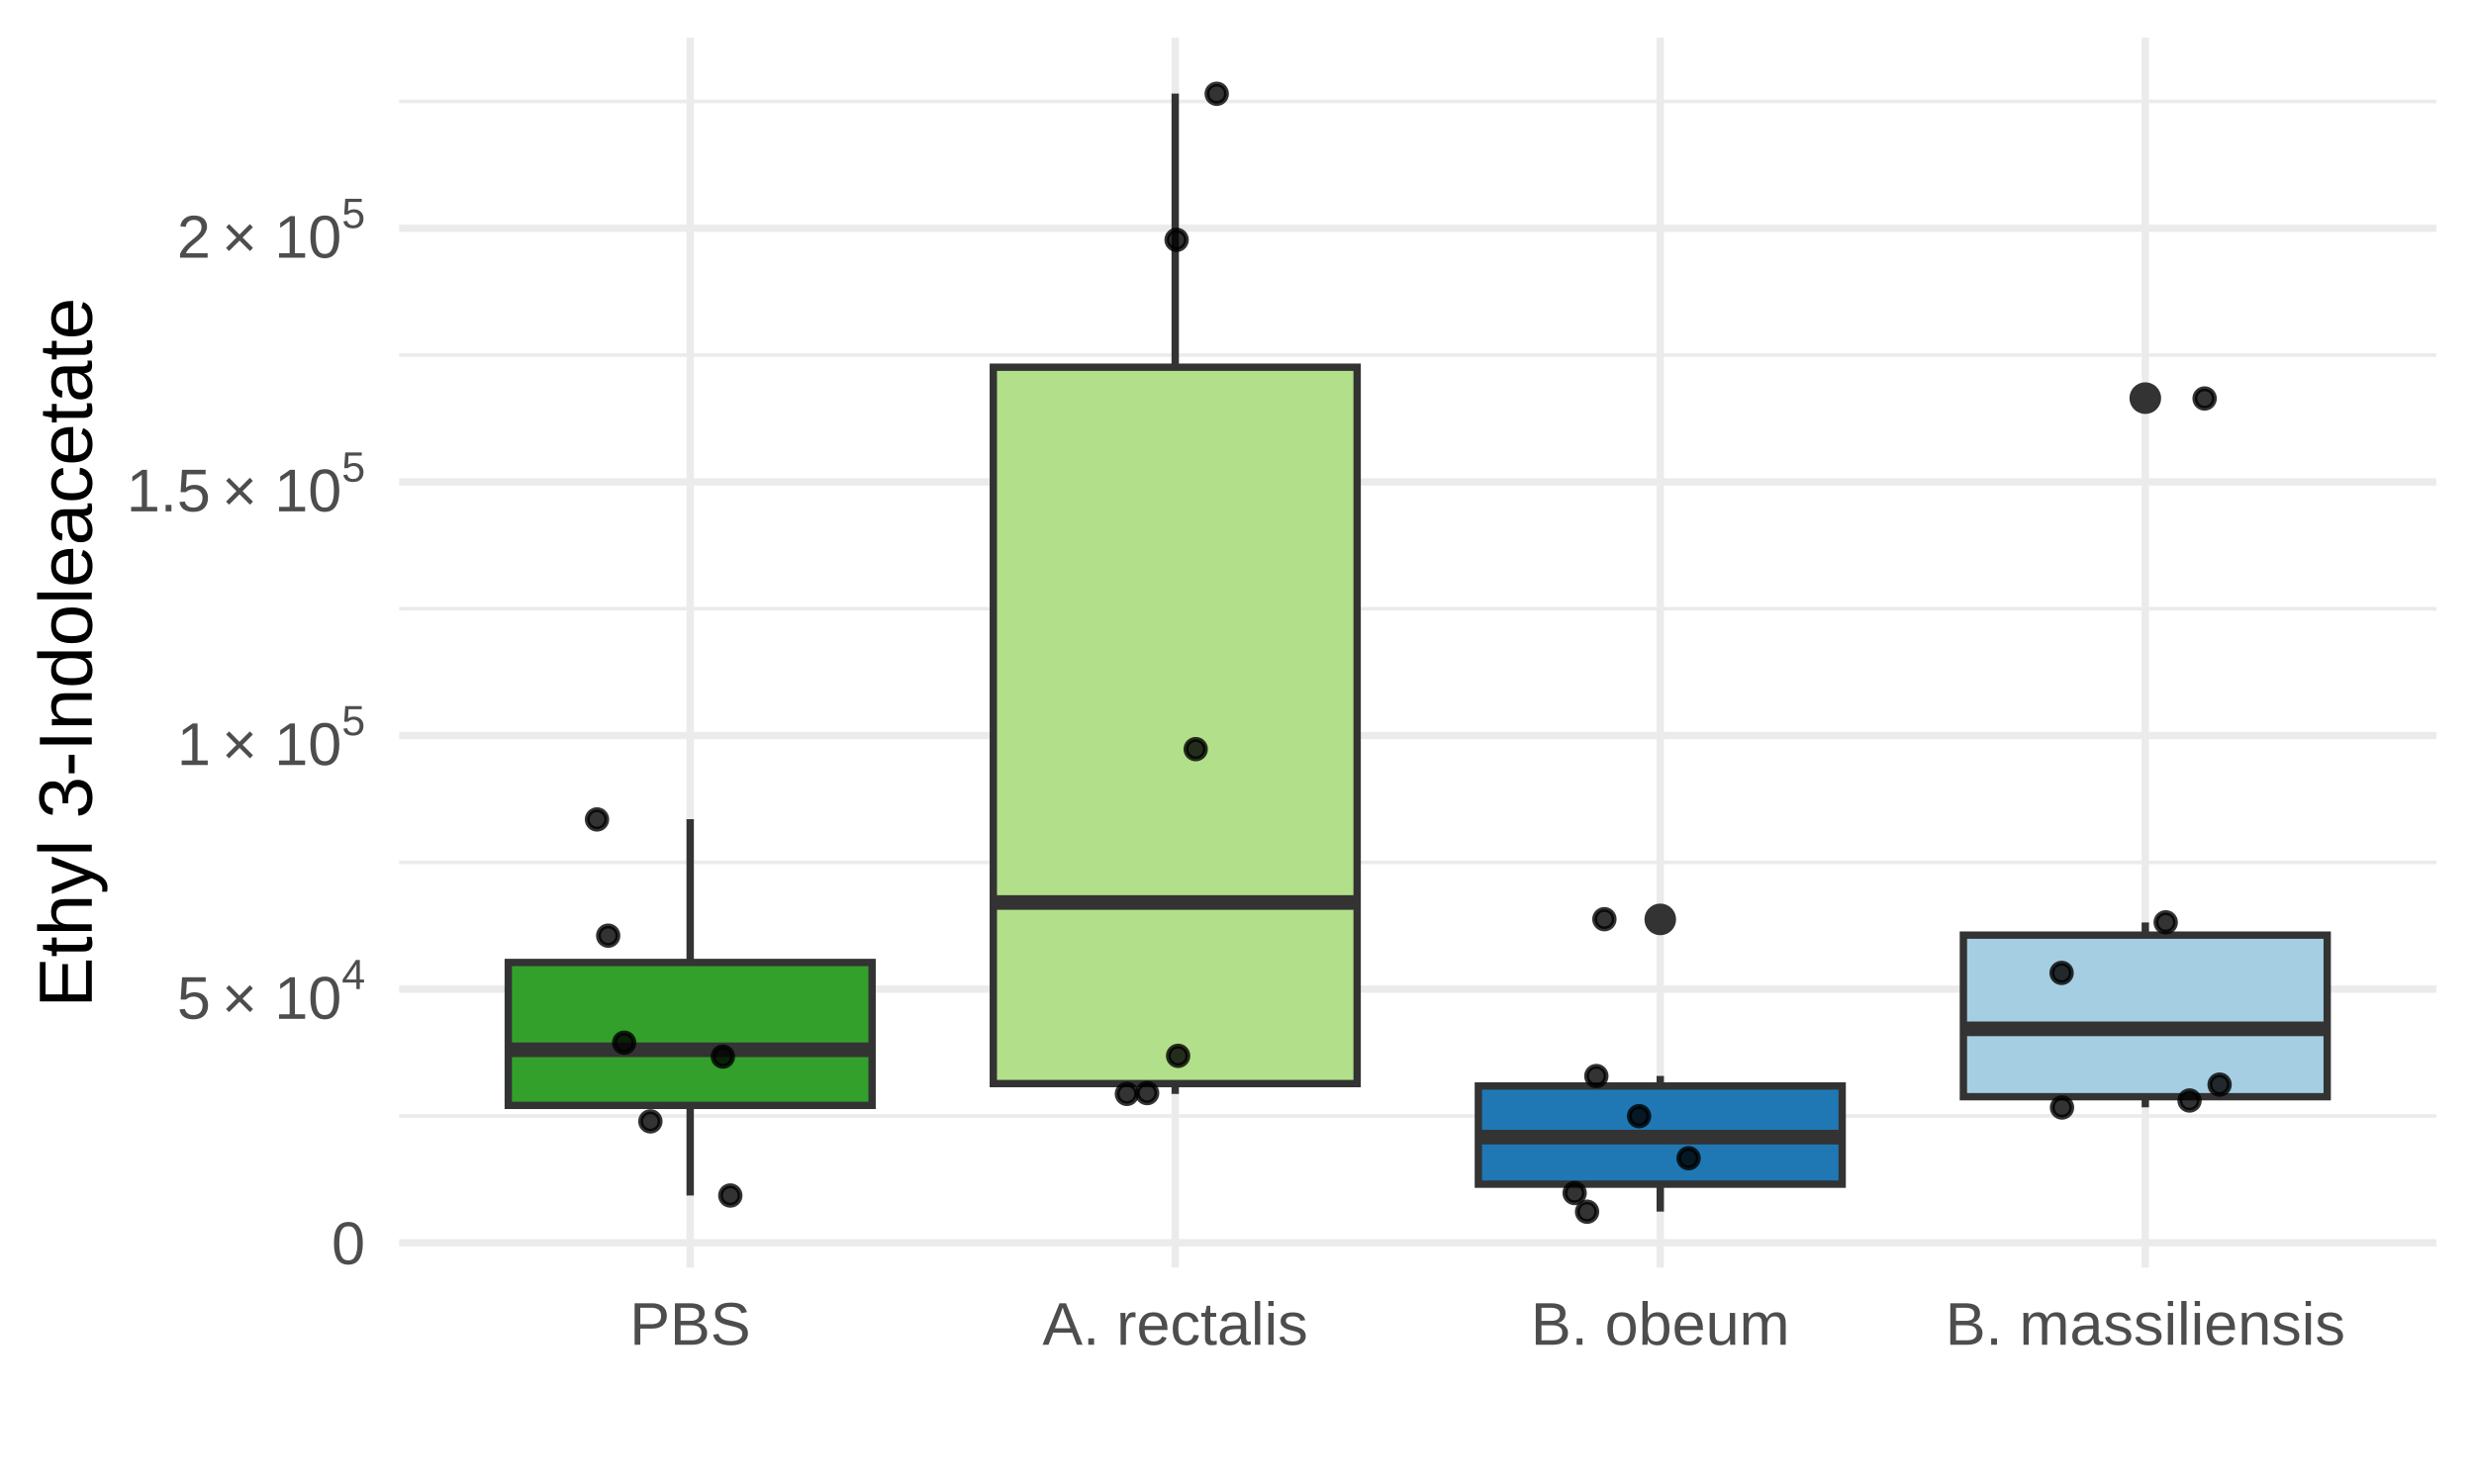
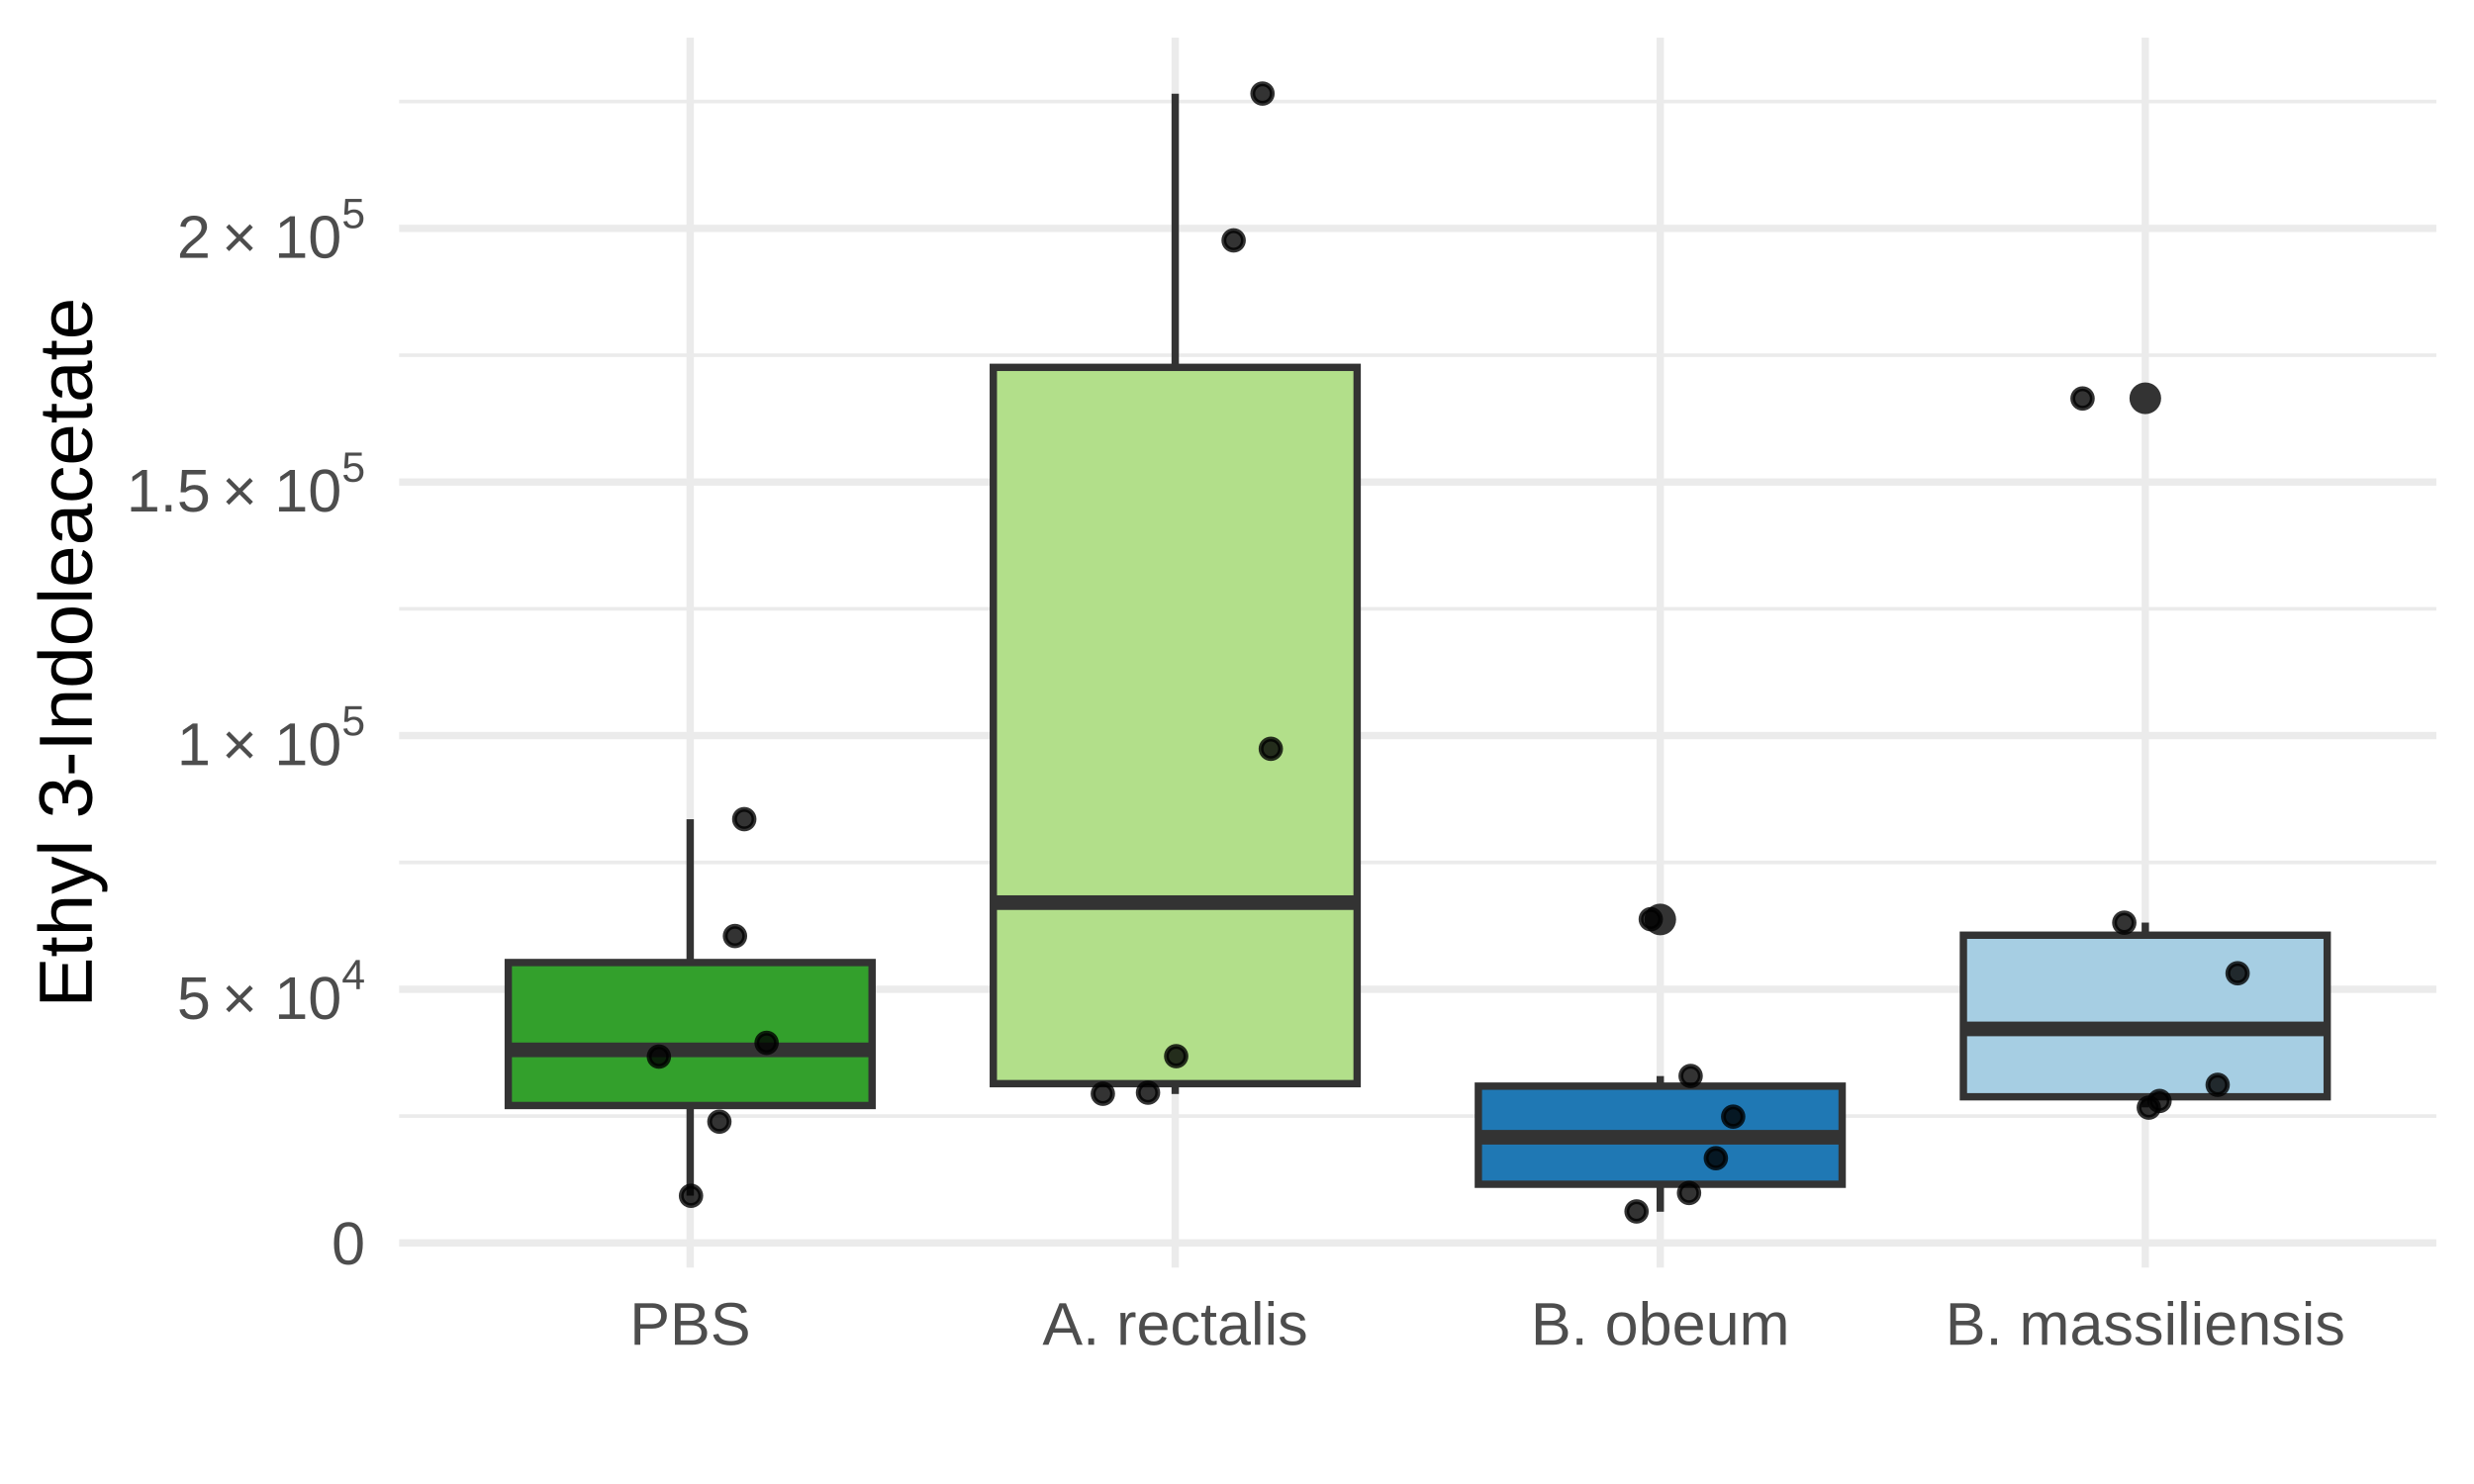
<svg xmlns="http://www.w3.org/2000/svg" class="svglite" width="360.00pt" height="216.00pt" viewBox="0 0 360.00 216.00">
  <defs>
    <style type="text/css">
    .svglite line, .svglite polyline, .svglite polygon, .svglite path, .svglite rect, .svglite circle {
      fill: none;
      stroke: #000000;
      stroke-linecap: round;
      stroke-linejoin: round;
      stroke-miterlimit: 10.00;
    }
    .svglite text {
      white-space: pre;
    }
  </style>
  </defs>
  <rect width="100%" height="100%" style="stroke: none; fill: none;" />
  <defs>
    <clipPath id="cpMC4wMHwzNjAuMDB8MC4wMHwyMTYuMDA=">
      <rect x="0.00" y="0.00" width="360.00" height="216.00" />
    </clipPath>
  </defs>
  <g clip-path="url(#cpMC4wMHwzNjAuMDB8MC4wMHwyMTYuMDA=)">
</g>
  <defs>
    <clipPath id="cpNTguMDh8MzU0LjUyfDUuNDh8MTg0LjUw">
      <rect x="58.08" y="5.48" width="296.44" height="179.02" />
    </clipPath>
  </defs>
  <g clip-path="url(#cpNTguMDh8MzU0LjUyfDUuNDh8MTg0LjUw)">
-     <polyline points="58.08,162.43 354.52,162.43 " style="stroke-width: 0.53; stroke: #EBEBEB; stroke-linecap: butt;" />
-     <polyline points="58.08,125.52 354.52,125.52 " style="stroke-width: 0.53; stroke: #EBEBEB; stroke-linecap: butt;" />
-     <polyline points="58.08,88.60 354.52,88.60 " style="stroke-width: 0.53; stroke: #EBEBEB; stroke-linecap: butt;" />
-     <polyline points="58.08,51.68 354.52,51.68 " style="stroke-width: 0.53; stroke: #EBEBEB; stroke-linecap: butt;" />
-     <polyline points="58.08,14.76 354.52,14.76 " style="stroke-width: 0.53; stroke: #EBEBEB; stroke-linecap: butt;" />
-     <polyline points="58.08,180.89 354.52,180.89 " style="stroke-width: 1.07; stroke: #EBEBEB; stroke-linecap: butt;" />
-     <polyline points="58.08,143.97 354.52,143.97 " style="stroke-width: 1.07; stroke: #EBEBEB; stroke-linecap: butt;" />
-     <polyline points="58.08,107.06 354.52,107.06 " style="stroke-width: 1.07; stroke: #EBEBEB; stroke-linecap: butt;" />
-     <polyline points="58.08,70.14 354.52,70.14 " style="stroke-width: 1.07; stroke: #EBEBEB; stroke-linecap: butt;" />
-     <polyline points="58.08,33.22 354.52,33.22 " style="stroke-width: 1.07; stroke: #EBEBEB; stroke-linecap: butt;" />
+     <polyline points="58.08,162.45 354.52,162.45 " style="stroke-width: 0.53; stroke: #EBEBEB; stroke-linecap: butt;" />
+     <polyline points="58.08,125.53 354.52,125.53 " style="stroke-width: 0.53; stroke: #EBEBEB; stroke-linecap: butt;" />
+     <polyline points="58.08,88.61 354.52,88.61 " style="stroke-width: 0.53; stroke: #EBEBEB; stroke-linecap: butt;" />
+     <polyline points="58.08,51.70 354.52,51.70 " style="stroke-width: 0.53; stroke: #EBEBEB; stroke-linecap: butt;" />
+     <polyline points="58.08,14.78 354.52,14.78 " style="stroke-width: 0.53; stroke: #EBEBEB; stroke-linecap: butt;" />
+     <polyline points="58.08,180.91 354.52,180.91 " style="stroke-width: 1.07; stroke: #EBEBEB; stroke-linecap: butt;" />
+     <polyline points="58.08,143.99 354.52,143.99 " style="stroke-width: 1.07; stroke: #EBEBEB; stroke-linecap: butt;" />
+     <polyline points="58.08,107.07 354.52,107.07 " style="stroke-width: 1.07; stroke: #EBEBEB; stroke-linecap: butt;" />
+     <polyline points="58.08,70.16 354.52,70.16 " style="stroke-width: 1.07; stroke: #EBEBEB; stroke-linecap: butt;" />
+     <polyline points="58.08,33.24 354.52,33.24 " style="stroke-width: 1.07; stroke: #EBEBEB; stroke-linecap: butt;" />
    <polyline points="100.43,184.50 100.43,5.48 " style="stroke-width: 1.07; stroke: #EBEBEB; stroke-linecap: butt;" />
    <polyline points="171.01,184.50 171.01,5.48 " style="stroke-width: 1.07; stroke: #EBEBEB; stroke-linecap: butt;" />
    <polyline points="241.59,184.50 241.59,5.48 " style="stroke-width: 1.07; stroke: #EBEBEB; stroke-linecap: butt;" />
    <polyline points="312.17,184.50 312.17,5.48 " style="stroke-width: 1.07; stroke: #EBEBEB; stroke-linecap: butt;" />
-     <line x1="100.43" y1="140.09" x2="100.43" y2="119.23" style="stroke-width: 1.07; stroke: #333333; stroke-linecap: butt;" />
-     <line x1="100.43" y1="160.89" x2="100.43" y2="174.01" style="stroke-width: 1.07; stroke: #333333; stroke-linecap: butt;" />
-     <polygon points="73.96,140.09 73.96,160.89 126.90,160.89 126.90,140.09 73.96,140.09 " style="stroke-width: 1.07; stroke: #333333; stroke-linecap: butt; stroke-linejoin: miter; fill: #33A02C;" />
-     <line x1="73.96" y1="152.80" x2="126.90" y2="152.80" style="stroke-width: 2.13; stroke: #333333; stroke-linecap: butt; stroke-linejoin: miter;" />
-     <line x1="171.01" y1="53.45" x2="171.01" y2="13.62" style="stroke-width: 1.07; stroke: #333333; stroke-linecap: butt;" />
-     <line x1="171.01" y1="157.72" x2="171.01" y2="159.23" style="stroke-width: 1.07; stroke: #333333; stroke-linecap: butt;" />
-     <polygon points="144.54,53.45 144.54,157.72 197.48,157.72 197.48,53.45 144.54,53.45 " style="stroke-width: 1.07; stroke: #333333; stroke-linecap: butt; stroke-linejoin: miter; fill: #B2DF8A;" />
-     <line x1="144.54" y1="131.36" x2="197.48" y2="131.36" style="stroke-width: 2.13; stroke: #333333; stroke-linecap: butt; stroke-linejoin: miter;" />
-     <circle cx="241.59" cy="133.82" r="1.95" style="stroke-width: 0.71; stroke: #333333; fill: #333333;" />
-     <line x1="241.59" y1="158.07" x2="241.59" y2="156.60" style="stroke-width: 1.07; stroke: #333333; stroke-linecap: butt;" />
-     <line x1="241.59" y1="172.36" x2="241.59" y2="176.35" style="stroke-width: 1.07; stroke: #333333; stroke-linecap: butt;" />
-     <polygon points="215.12,158.07 215.12,172.36 268.06,172.36 268.06,158.07 215.12,158.07 " style="stroke-width: 1.07; stroke: #333333; stroke-linecap: butt; stroke-linejoin: miter; fill: #1F78B4;" />
-     <line x1="215.12" y1="165.51" x2="268.06" y2="165.51" style="stroke-width: 2.13; stroke: #333333; stroke-linecap: butt; stroke-linejoin: miter;" />
-     <circle cx="312.17" cy="57.95" r="1.95" style="stroke-width: 0.71; stroke: #333333; fill: #333333;" />
-     <line x1="312.17" y1="136.11" x2="312.17" y2="134.27" style="stroke-width: 1.07; stroke: #333333; stroke-linecap: butt;" />
-     <line x1="312.17" y1="159.63" x2="312.17" y2="161.17" style="stroke-width: 1.07; stroke: #333333; stroke-linecap: butt;" />
-     <polygon points="285.70,136.11 285.70,159.63 338.64,159.63 338.64,136.11 285.70,136.11 " style="stroke-width: 1.07; stroke: #333333; stroke-linecap: butt; stroke-linejoin: miter; fill: #A6CEE3;" />
-     <line x1="285.70" y1="149.75" x2="338.64" y2="149.75" style="stroke-width: 2.13; stroke: #333333; stroke-linecap: butt; stroke-linejoin: miter;" />
-     <circle cx="230.94" cy="176.37" r="1.42" style="stroke-width: 0.71; stroke: #000000; stroke-opacity: 0.80; fill: #000000; fill-opacity: 0.80;" />
-     <circle cx="238.51" cy="162.46" r="1.42" style="stroke-width: 0.71; stroke: #000000; stroke-opacity: 0.80; fill: #000000; fill-opacity: 0.80;" />
-     <circle cx="322.98" cy="157.87" r="1.42" style="stroke-width: 0.71; stroke: #000000; stroke-opacity: 0.80; fill: #000000; fill-opacity: 0.80;" />
-     <circle cx="171.21" cy="34.91" r="1.42" style="stroke-width: 0.71; stroke: #000000; stroke-opacity: 0.80; fill: #000000; fill-opacity: 0.80;" />
-     <circle cx="173.99" cy="109.04" r="1.42" style="stroke-width: 0.71; stroke: #000000; stroke-opacity: 0.80; fill: #000000; fill-opacity: 0.80;" />
-     <circle cx="94.64" cy="163.22" r="1.42" style="stroke-width: 0.71; stroke: #000000; stroke-opacity: 0.80; fill: #000000; fill-opacity: 0.80;" />
-     <circle cx="106.27" cy="174.01" r="1.42" style="stroke-width: 0.71; stroke: #000000; stroke-opacity: 0.80; fill: #000000; fill-opacity: 0.80;" />
-     <circle cx="318.61" cy="160.18" r="1.42" style="stroke-width: 0.71; stroke: #000000; stroke-opacity: 0.80; fill: #000000; fill-opacity: 0.80;" />
-     <circle cx="229.13" cy="173.65" r="1.42" style="stroke-width: 0.71; stroke: #000000; stroke-opacity: 0.80; fill: #000000; fill-opacity: 0.80;" />
-     <circle cx="233.46" cy="133.79" r="1.42" style="stroke-width: 0.71; stroke: #000000; stroke-opacity: 0.80; fill: #000000; fill-opacity: 0.80;" />
-     <circle cx="320.80" cy="58.00" r="1.42" style="stroke-width: 0.71; stroke: #000000; stroke-opacity: 0.80; fill: #000000; fill-opacity: 0.80;" />
-     <circle cx="163.98" cy="159.22" r="1.42" style="stroke-width: 0.71; stroke: #000000; stroke-opacity: 0.80; fill: #000000; fill-opacity: 0.80;" />
-     <circle cx="177.05" cy="13.65" r="1.42" style="stroke-width: 0.71; stroke: #000000; stroke-opacity: 0.80; fill: #000000; fill-opacity: 0.80;" />
-     <circle cx="86.87" cy="119.27" r="1.42" style="stroke-width: 0.71; stroke: #000000; stroke-opacity: 0.80; fill: #000000; fill-opacity: 0.80;" />
-     <circle cx="105.19" cy="153.79" r="1.42" style="stroke-width: 0.71; stroke: #000000; stroke-opacity: 0.80; fill: #000000; fill-opacity: 0.80;" />
-     <circle cx="315.14" cy="134.25" r="1.42" style="stroke-width: 0.71; stroke: #000000; stroke-opacity: 0.80; fill: #000000; fill-opacity: 0.80;" />
-     <circle cx="245.71" cy="168.58" r="1.42" style="stroke-width: 0.71; stroke: #000000; stroke-opacity: 0.80; fill: #000000; fill-opacity: 0.80;" />
-     <circle cx="232.29" cy="156.62" r="1.42" style="stroke-width: 0.71; stroke: #000000; stroke-opacity: 0.80; fill: #000000; fill-opacity: 0.80;" />
-     <circle cx="299.99" cy="141.61" r="1.42" style="stroke-width: 0.71; stroke: #000000; stroke-opacity: 0.80; fill: #000000; fill-opacity: 0.80;" />
-     <circle cx="166.92" cy="159.10" r="1.42" style="stroke-width: 0.71; stroke: #000000; stroke-opacity: 0.80; fill: #000000; fill-opacity: 0.80;" />
-     <circle cx="171.43" cy="153.68" r="1.42" style="stroke-width: 0.71; stroke: #000000; stroke-opacity: 0.80; fill: #000000; fill-opacity: 0.80;" />
-     <circle cx="88.50" cy="136.19" r="1.42" style="stroke-width: 0.71; stroke: #000000; stroke-opacity: 0.80; fill: #000000; fill-opacity: 0.80;" />
-     <circle cx="90.83" cy="151.77" r="1.42" style="stroke-width: 0.71; stroke: #000000; stroke-opacity: 0.80; fill: #000000; fill-opacity: 0.80;" />
-     <circle cx="300.05" cy="161.20" r="1.42" style="stroke-width: 0.71; stroke: #000000; stroke-opacity: 0.80; fill: #000000; fill-opacity: 0.80;" />
+     <line x1="100.43" y1="140.10" x2="100.43" y2="119.24" style="stroke-width: 1.07; stroke: #333333; stroke-linecap: butt;" />
+     <line x1="100.43" y1="160.91" x2="100.43" y2="174.03" style="stroke-width: 1.07; stroke: #333333; stroke-linecap: butt;" />
+     <polygon points="73.96,140.10 73.96,160.91 126.90,160.91 126.90,140.10 73.96,140.10 " style="stroke-width: 1.07; stroke: #333333; stroke-linecap: butt; stroke-linejoin: miter; fill: #33A02C;" />
+     <line x1="73.96" y1="152.81" x2="126.90" y2="152.81" style="stroke-width: 2.13; stroke: #333333; stroke-linecap: butt; stroke-linejoin: miter;" />
+     <line x1="171.01" y1="53.47" x2="171.01" y2="13.64" style="stroke-width: 1.07; stroke: #333333; stroke-linecap: butt;" />
+     <line x1="171.01" y1="157.73" x2="171.01" y2="159.24" style="stroke-width: 1.07; stroke: #333333; stroke-linecap: butt;" />
+     <polygon points="144.54,53.47 144.54,157.73 197.48,157.73 197.48,53.47 144.54,53.47 " style="stroke-width: 1.07; stroke: #333333; stroke-linecap: butt; stroke-linejoin: miter; fill: #B2DF8A;" />
+     <line x1="144.54" y1="131.38" x2="197.48" y2="131.38" style="stroke-width: 2.13; stroke: #333333; stroke-linecap: butt; stroke-linejoin: miter;" />
+     <circle cx="241.59" cy="133.83" r="1.95" style="stroke-width: 0.71; stroke: #333333; fill: #333333;" />
+     <line x1="241.59" y1="158.09" x2="241.59" y2="156.62" style="stroke-width: 1.07; stroke: #333333; stroke-linecap: butt;" />
+     <line x1="241.59" y1="172.37" x2="241.59" y2="176.37" style="stroke-width: 1.07; stroke: #333333; stroke-linecap: butt;" />
+     <polygon points="215.12,158.09 215.12,172.37 268.06,172.37 268.06,158.09 215.12,158.09 " style="stroke-width: 1.07; stroke: #333333; stroke-linecap: butt; stroke-linejoin: miter; fill: #1F78B4;" />
+     <line x1="215.12" y1="165.53" x2="268.06" y2="165.53" style="stroke-width: 2.13; stroke: #333333; stroke-linecap: butt; stroke-linejoin: miter;" />
+     <circle cx="312.17" cy="57.97" r="1.95" style="stroke-width: 0.71; stroke: #333333; fill: #333333;" />
+     <line x1="312.17" y1="136.12" x2="312.17" y2="134.28" style="stroke-width: 1.07; stroke: #333333; stroke-linecap: butt;" />
+     <line x1="312.17" y1="159.64" x2="312.17" y2="161.18" style="stroke-width: 1.07; stroke: #333333; stroke-linecap: butt;" />
+     <polygon points="285.70,136.12 285.70,159.64 338.64,159.64 338.64,136.12 285.70,136.12 " style="stroke-width: 1.07; stroke: #333333; stroke-linecap: butt; stroke-linejoin: miter; fill: #A6CEE3;" />
+     <line x1="285.70" y1="149.76" x2="338.64" y2="149.76" style="stroke-width: 2.13; stroke: #333333; stroke-linecap: butt; stroke-linejoin: miter;" />
+     <circle cx="238.14" cy="176.33" r="1.42" style="stroke-width: 0.71; stroke: #000000; stroke-opacity: 0.80; fill: #000000; fill-opacity: 0.80;" />
+     <circle cx="252.20" cy="162.53" r="1.42" style="stroke-width: 0.71; stroke: #000000; stroke-opacity: 0.80; fill: #000000; fill-opacity: 0.80;" />
+     <circle cx="322.70" cy="157.90" r="1.42" style="stroke-width: 0.71; stroke: #000000; stroke-opacity: 0.80; fill: #000000; fill-opacity: 0.80;" />
+     <circle cx="179.51" cy="34.99" r="1.42" style="stroke-width: 0.71; stroke: #000000; stroke-opacity: 0.80; fill: #000000; fill-opacity: 0.80;" />
+     <circle cx="184.92" cy="108.99" r="1.42" style="stroke-width: 0.71; stroke: #000000; stroke-opacity: 0.80; fill: #000000; fill-opacity: 0.80;" />
+     <circle cx="104.68" cy="163.26" r="1.42" style="stroke-width: 0.71; stroke: #000000; stroke-opacity: 0.80; fill: #000000; fill-opacity: 0.80;" />
+     <circle cx="100.55" cy="174.05" r="1.42" style="stroke-width: 0.71; stroke: #000000; stroke-opacity: 0.80; fill: #000000; fill-opacity: 0.80;" />
+     <circle cx="314.24" cy="160.25" r="1.42" style="stroke-width: 0.71; stroke: #000000; stroke-opacity: 0.80; fill: #000000; fill-opacity: 0.80;" />
+     <circle cx="245.78" cy="173.64" r="1.42" style="stroke-width: 0.71; stroke: #000000; stroke-opacity: 0.80; fill: #000000; fill-opacity: 0.80;" />
+     <circle cx="240.21" cy="133.79" r="1.42" style="stroke-width: 0.71; stroke: #000000; stroke-opacity: 0.80; fill: #000000; fill-opacity: 0.80;" />
+     <circle cx="303.04" cy="58.00" r="1.42" style="stroke-width: 0.71; stroke: #000000; stroke-opacity: 0.80; fill: #000000; fill-opacity: 0.80;" />
+     <circle cx="160.48" cy="159.20" r="1.42" style="stroke-width: 0.71; stroke: #000000; stroke-opacity: 0.80; fill: #000000; fill-opacity: 0.80;" />
+     <circle cx="183.71" cy="13.62" r="1.42" style="stroke-width: 0.71; stroke: #000000; stroke-opacity: 0.80; fill: #000000; fill-opacity: 0.80;" />
+     <circle cx="108.30" cy="119.23" r="1.42" style="stroke-width: 0.71; stroke: #000000; stroke-opacity: 0.80; fill: #000000; fill-opacity: 0.80;" />
+     <circle cx="95.88" cy="153.79" r="1.42" style="stroke-width: 0.71; stroke: #000000; stroke-opacity: 0.80; fill: #000000; fill-opacity: 0.80;" />
+     <circle cx="309.11" cy="134.30" r="1.42" style="stroke-width: 0.71; stroke: #000000; stroke-opacity: 0.80; fill: #000000; fill-opacity: 0.80;" />
+     <circle cx="249.68" cy="168.58" r="1.42" style="stroke-width: 0.71; stroke: #000000; stroke-opacity: 0.80; fill: #000000; fill-opacity: 0.80;" />
+     <circle cx="246.01" cy="156.61" r="1.42" style="stroke-width: 0.71; stroke: #000000; stroke-opacity: 0.80; fill: #000000; fill-opacity: 0.80;" />
+     <circle cx="325.60" cy="141.66" r="1.42" style="stroke-width: 0.71; stroke: #000000; stroke-opacity: 0.80; fill: #000000; fill-opacity: 0.80;" />
+     <circle cx="167.05" cy="159.04" r="1.42" style="stroke-width: 0.71; stroke: #000000; stroke-opacity: 0.80; fill: #000000; fill-opacity: 0.80;" />
+     <circle cx="171.15" cy="153.73" r="1.42" style="stroke-width: 0.71; stroke: #000000; stroke-opacity: 0.80; fill: #000000; fill-opacity: 0.80;" />
+     <circle cx="106.95" cy="136.24" r="1.42" style="stroke-width: 0.71; stroke: #000000; stroke-opacity: 0.80; fill: #000000; fill-opacity: 0.80;" />
+     <circle cx="111.55" cy="151.79" r="1.42" style="stroke-width: 0.71; stroke: #000000; stroke-opacity: 0.80; fill: #000000; fill-opacity: 0.80;" />
+     <circle cx="312.68" cy="161.22" r="1.42" style="stroke-width: 0.71; stroke: #000000; stroke-opacity: 0.80; fill: #000000; fill-opacity: 0.80;" />
  </g>
  <g clip-path="url(#cpMC4wMHwzNjAuMDB8MC4wMHwyMTYuMDA=)">
-     <text x="48.25" y="184.00" style="font-size: 8.80px;fill: #4D4D4D; font-family: &quot;Arial&quot;;" textLength="4.90px" lengthAdjust="spacingAndGlyphs">0</text>
-     <text x="25.76" y="148.29" style="font-size: 8.80px;fill: #4D4D4D; font-family: &quot;Arial&quot;;" textLength="4.90px" lengthAdjust="spacingAndGlyphs">5</text>
-     <text x="32.28" y="148.29" style="font-size: 8.80px;fill: #4D4D4D; font-family: &quot;Arial&quot;;" textLength="6.02px" lengthAdjust="spacingAndGlyphs">×</text>
-     <text x="39.93" y="148.29" style="font-size: 8.80px;fill: #4D4D4D; font-family: &quot;Arial&quot;;" textLength="9.79px" lengthAdjust="spacingAndGlyphs">10</text>
-     <text x="49.72" y="143.96" style="font-size: 6.16px;fill: #4D4D4D; font-family: &quot;Arial&quot;;" textLength="3.43px" lengthAdjust="spacingAndGlyphs">4</text>
-     <text x="25.76" y="111.35" style="font-size: 8.80px;fill: #4D4D4D; font-family: &quot;Arial&quot;;" textLength="4.90px" lengthAdjust="spacingAndGlyphs">1</text>
-     <text x="32.28" y="111.35" style="font-size: 8.80px;fill: #4D4D4D; font-family: &quot;Arial&quot;;" textLength="6.02px" lengthAdjust="spacingAndGlyphs">×</text>
-     <text x="39.93" y="111.35" style="font-size: 8.80px;fill: #4D4D4D; font-family: &quot;Arial&quot;;" textLength="9.79px" lengthAdjust="spacingAndGlyphs">10</text>
-     <text x="49.72" y="107.01" style="font-size: 6.16px;fill: #4D4D4D; font-family: &quot;Arial&quot;;" textLength="3.43px" lengthAdjust="spacingAndGlyphs">5</text>
-     <text x="18.41" y="74.43" style="font-size: 8.80px;fill: #4D4D4D; font-family: &quot;Arial&quot;;" textLength="12.24px" lengthAdjust="spacingAndGlyphs">1.5</text>
-     <text x="32.28" y="74.43" style="font-size: 8.80px;fill: #4D4D4D; font-family: &quot;Arial&quot;;" textLength="6.02px" lengthAdjust="spacingAndGlyphs">×</text>
-     <text x="39.93" y="74.43" style="font-size: 8.80px;fill: #4D4D4D; font-family: &quot;Arial&quot;;" textLength="9.79px" lengthAdjust="spacingAndGlyphs">10</text>
-     <text x="49.72" y="70.09" style="font-size: 6.16px;fill: #4D4D4D; font-family: &quot;Arial&quot;;" textLength="3.43px" lengthAdjust="spacingAndGlyphs">5</text>
-     <text x="25.76" y="37.51" style="font-size: 8.80px;fill: #4D4D4D; font-family: &quot;Arial&quot;;" textLength="4.90px" lengthAdjust="spacingAndGlyphs">2</text>
-     <text x="32.28" y="37.51" style="font-size: 8.80px;fill: #4D4D4D; font-family: &quot;Arial&quot;;" textLength="6.02px" lengthAdjust="spacingAndGlyphs">×</text>
-     <text x="39.93" y="37.51" style="font-size: 8.80px;fill: #4D4D4D; font-family: &quot;Arial&quot;;" textLength="9.79px" lengthAdjust="spacingAndGlyphs">10</text>
-     <text x="49.72" y="33.17" style="font-size: 6.16px;fill: #4D4D4D; font-family: &quot;Arial&quot;;" textLength="3.43px" lengthAdjust="spacingAndGlyphs">5</text>
+     <text x="48.25" y="184.02" style="font-size: 8.80px;fill: #4D4D4D; font-family: &quot;Arial&quot;;" textLength="4.90px" lengthAdjust="spacingAndGlyphs">0</text>
+     <text x="25.76" y="148.31" style="font-size: 8.80px;fill: #4D4D4D; font-family: &quot;Arial&quot;;" textLength="4.90px" lengthAdjust="spacingAndGlyphs">5</text>
+     <text x="32.28" y="148.31" style="font-size: 8.80px;fill: #4D4D4D; font-family: &quot;Arial&quot;;" textLength="6.02px" lengthAdjust="spacingAndGlyphs">×</text>
+     <text x="39.93" y="148.31" style="font-size: 8.80px;fill: #4D4D4D; font-family: &quot;Arial&quot;;" textLength="9.79px" lengthAdjust="spacingAndGlyphs">10</text>
+     <text x="49.72" y="143.97" style="font-size: 6.16px;fill: #4D4D4D; font-family: &quot;Arial&quot;;" textLength="3.43px" lengthAdjust="spacingAndGlyphs">4</text>
+     <text x="25.76" y="111.36" style="font-size: 8.80px;fill: #4D4D4D; font-family: &quot;Arial&quot;;" textLength="4.90px" lengthAdjust="spacingAndGlyphs">1</text>
+     <text x="32.28" y="111.36" style="font-size: 8.80px;fill: #4D4D4D; font-family: &quot;Arial&quot;;" textLength="6.02px" lengthAdjust="spacingAndGlyphs">×</text>
+     <text x="39.93" y="111.36" style="font-size: 8.80px;fill: #4D4D4D; font-family: &quot;Arial&quot;;" textLength="9.79px" lengthAdjust="spacingAndGlyphs">10</text>
+     <text x="49.72" y="107.02" style="font-size: 6.16px;fill: #4D4D4D; font-family: &quot;Arial&quot;;" textLength="3.43px" lengthAdjust="spacingAndGlyphs">5</text>
+     <text x="18.41" y="74.45" style="font-size: 8.80px;fill: #4D4D4D; font-family: &quot;Arial&quot;;" textLength="12.24px" lengthAdjust="spacingAndGlyphs">1.5</text>
+     <text x="32.28" y="74.45" style="font-size: 8.80px;fill: #4D4D4D; font-family: &quot;Arial&quot;;" textLength="6.02px" lengthAdjust="spacingAndGlyphs">×</text>
+     <text x="39.93" y="74.45" style="font-size: 8.80px;fill: #4D4D4D; font-family: &quot;Arial&quot;;" textLength="9.79px" lengthAdjust="spacingAndGlyphs">10</text>
+     <text x="49.72" y="70.11" style="font-size: 6.16px;fill: #4D4D4D; font-family: &quot;Arial&quot;;" textLength="3.43px" lengthAdjust="spacingAndGlyphs">5</text>
+     <text x="25.76" y="37.53" style="font-size: 8.80px;fill: #4D4D4D; font-family: &quot;Arial&quot;;" textLength="4.90px" lengthAdjust="spacingAndGlyphs">2</text>
+     <text x="32.28" y="37.53" style="font-size: 8.80px;fill: #4D4D4D; font-family: &quot;Arial&quot;;" textLength="6.02px" lengthAdjust="spacingAndGlyphs">×</text>
+     <text x="39.93" y="37.53" style="font-size: 8.80px;fill: #4D4D4D; font-family: &quot;Arial&quot;;" textLength="9.79px" lengthAdjust="spacingAndGlyphs">10</text>
+     <text x="49.72" y="33.19" style="font-size: 6.16px;fill: #4D4D4D; font-family: &quot;Arial&quot;;" textLength="3.43px" lengthAdjust="spacingAndGlyphs">5</text>
    <text x="100.43" y="195.74" text-anchor="middle" style="font-size: 8.80px;fill: #4D4D4D; font-family: &quot;Arial&quot;;" textLength="17.60px" lengthAdjust="spacingAndGlyphs">PBS</text>
    <text x="171.01" y="195.74" text-anchor="middle" style="font-size: 8.80px;fill: #4D4D4D; font-family: &quot;Arial&quot;;" textLength="38.64px" lengthAdjust="spacingAndGlyphs">A. rectalis</text>
    <text x="241.59" y="195.74" text-anchor="middle" style="font-size: 8.80px;fill: #4D4D4D; font-family: &quot;Arial&quot;;" textLength="37.68px" lengthAdjust="spacingAndGlyphs">B. obeum</text>
    <text x="312.17" y="195.74" text-anchor="middle" style="font-size: 8.80px;fill: #4D4D4D; font-family: &quot;Arial&quot;;" textLength="58.18px" lengthAdjust="spacingAndGlyphs">B. massiliensis</text>
    <text transform="translate(13.36,94.99) rotate(-90)" text-anchor="middle" style="font-size: 11.00px; font-family: &quot;Arial&quot;;" textLength="103.38px" lengthAdjust="spacingAndGlyphs">Ethyl 3-Indoleacetate</text>
  </g>
</svg>
